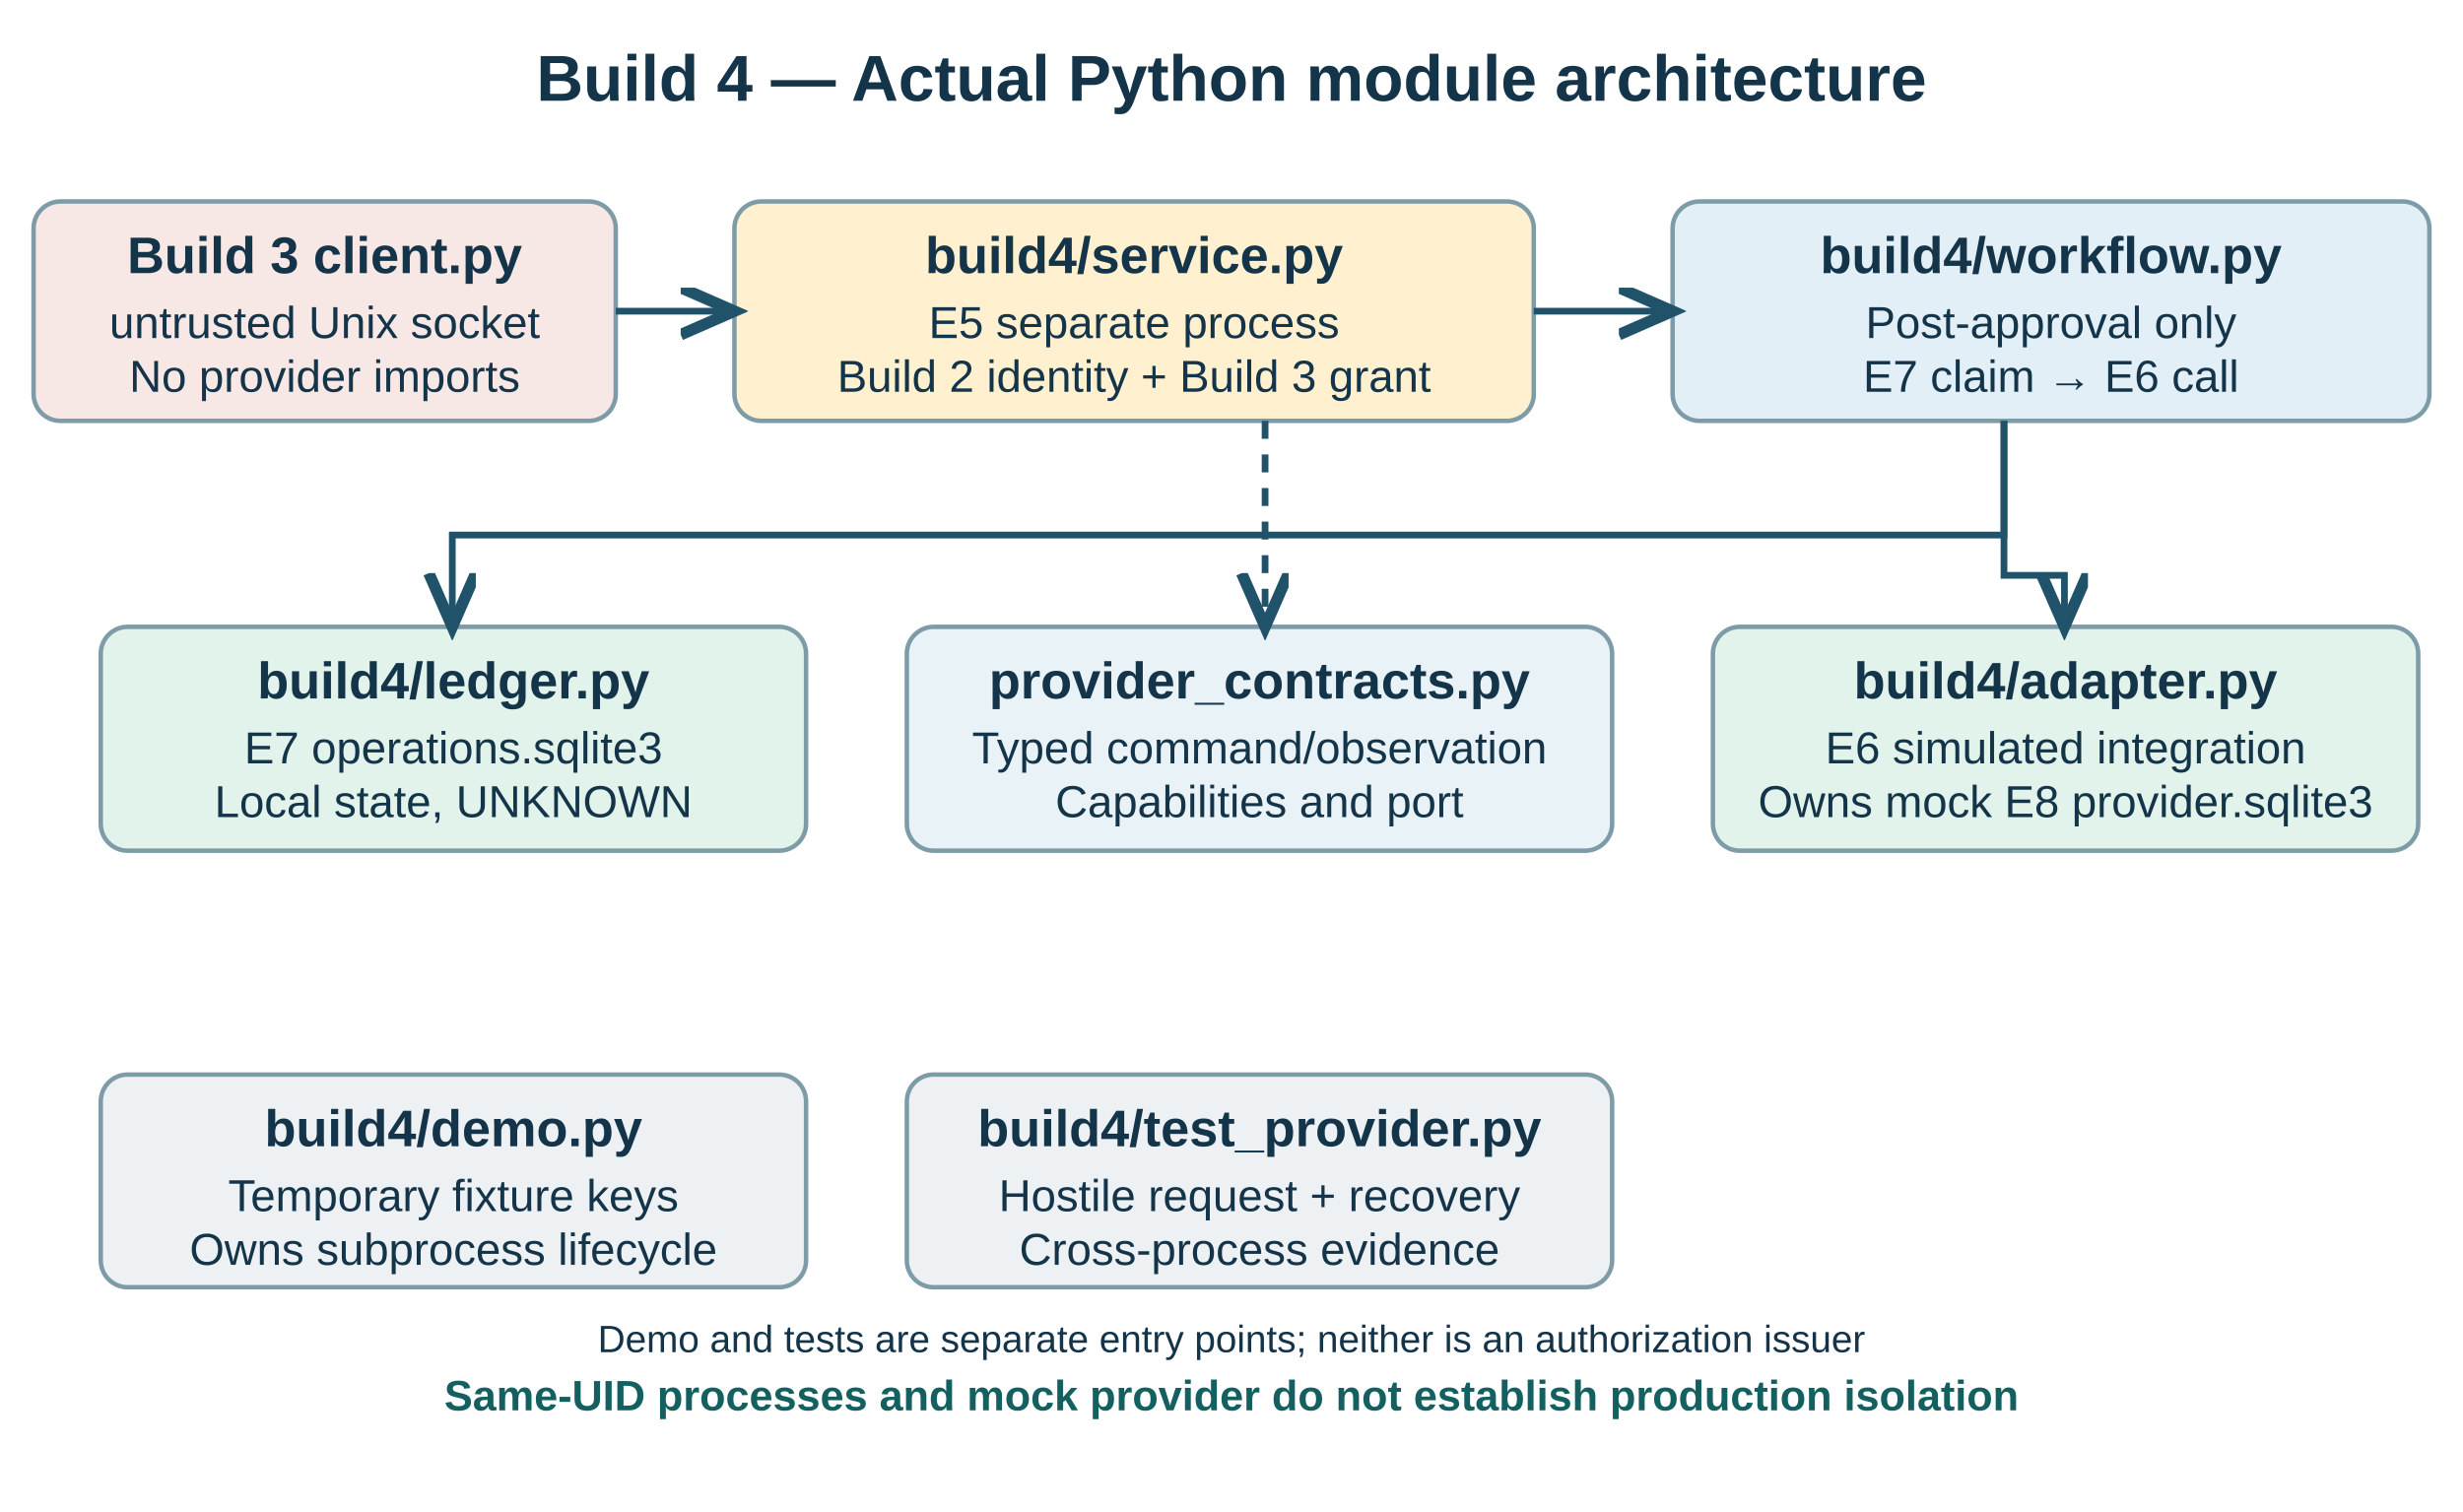
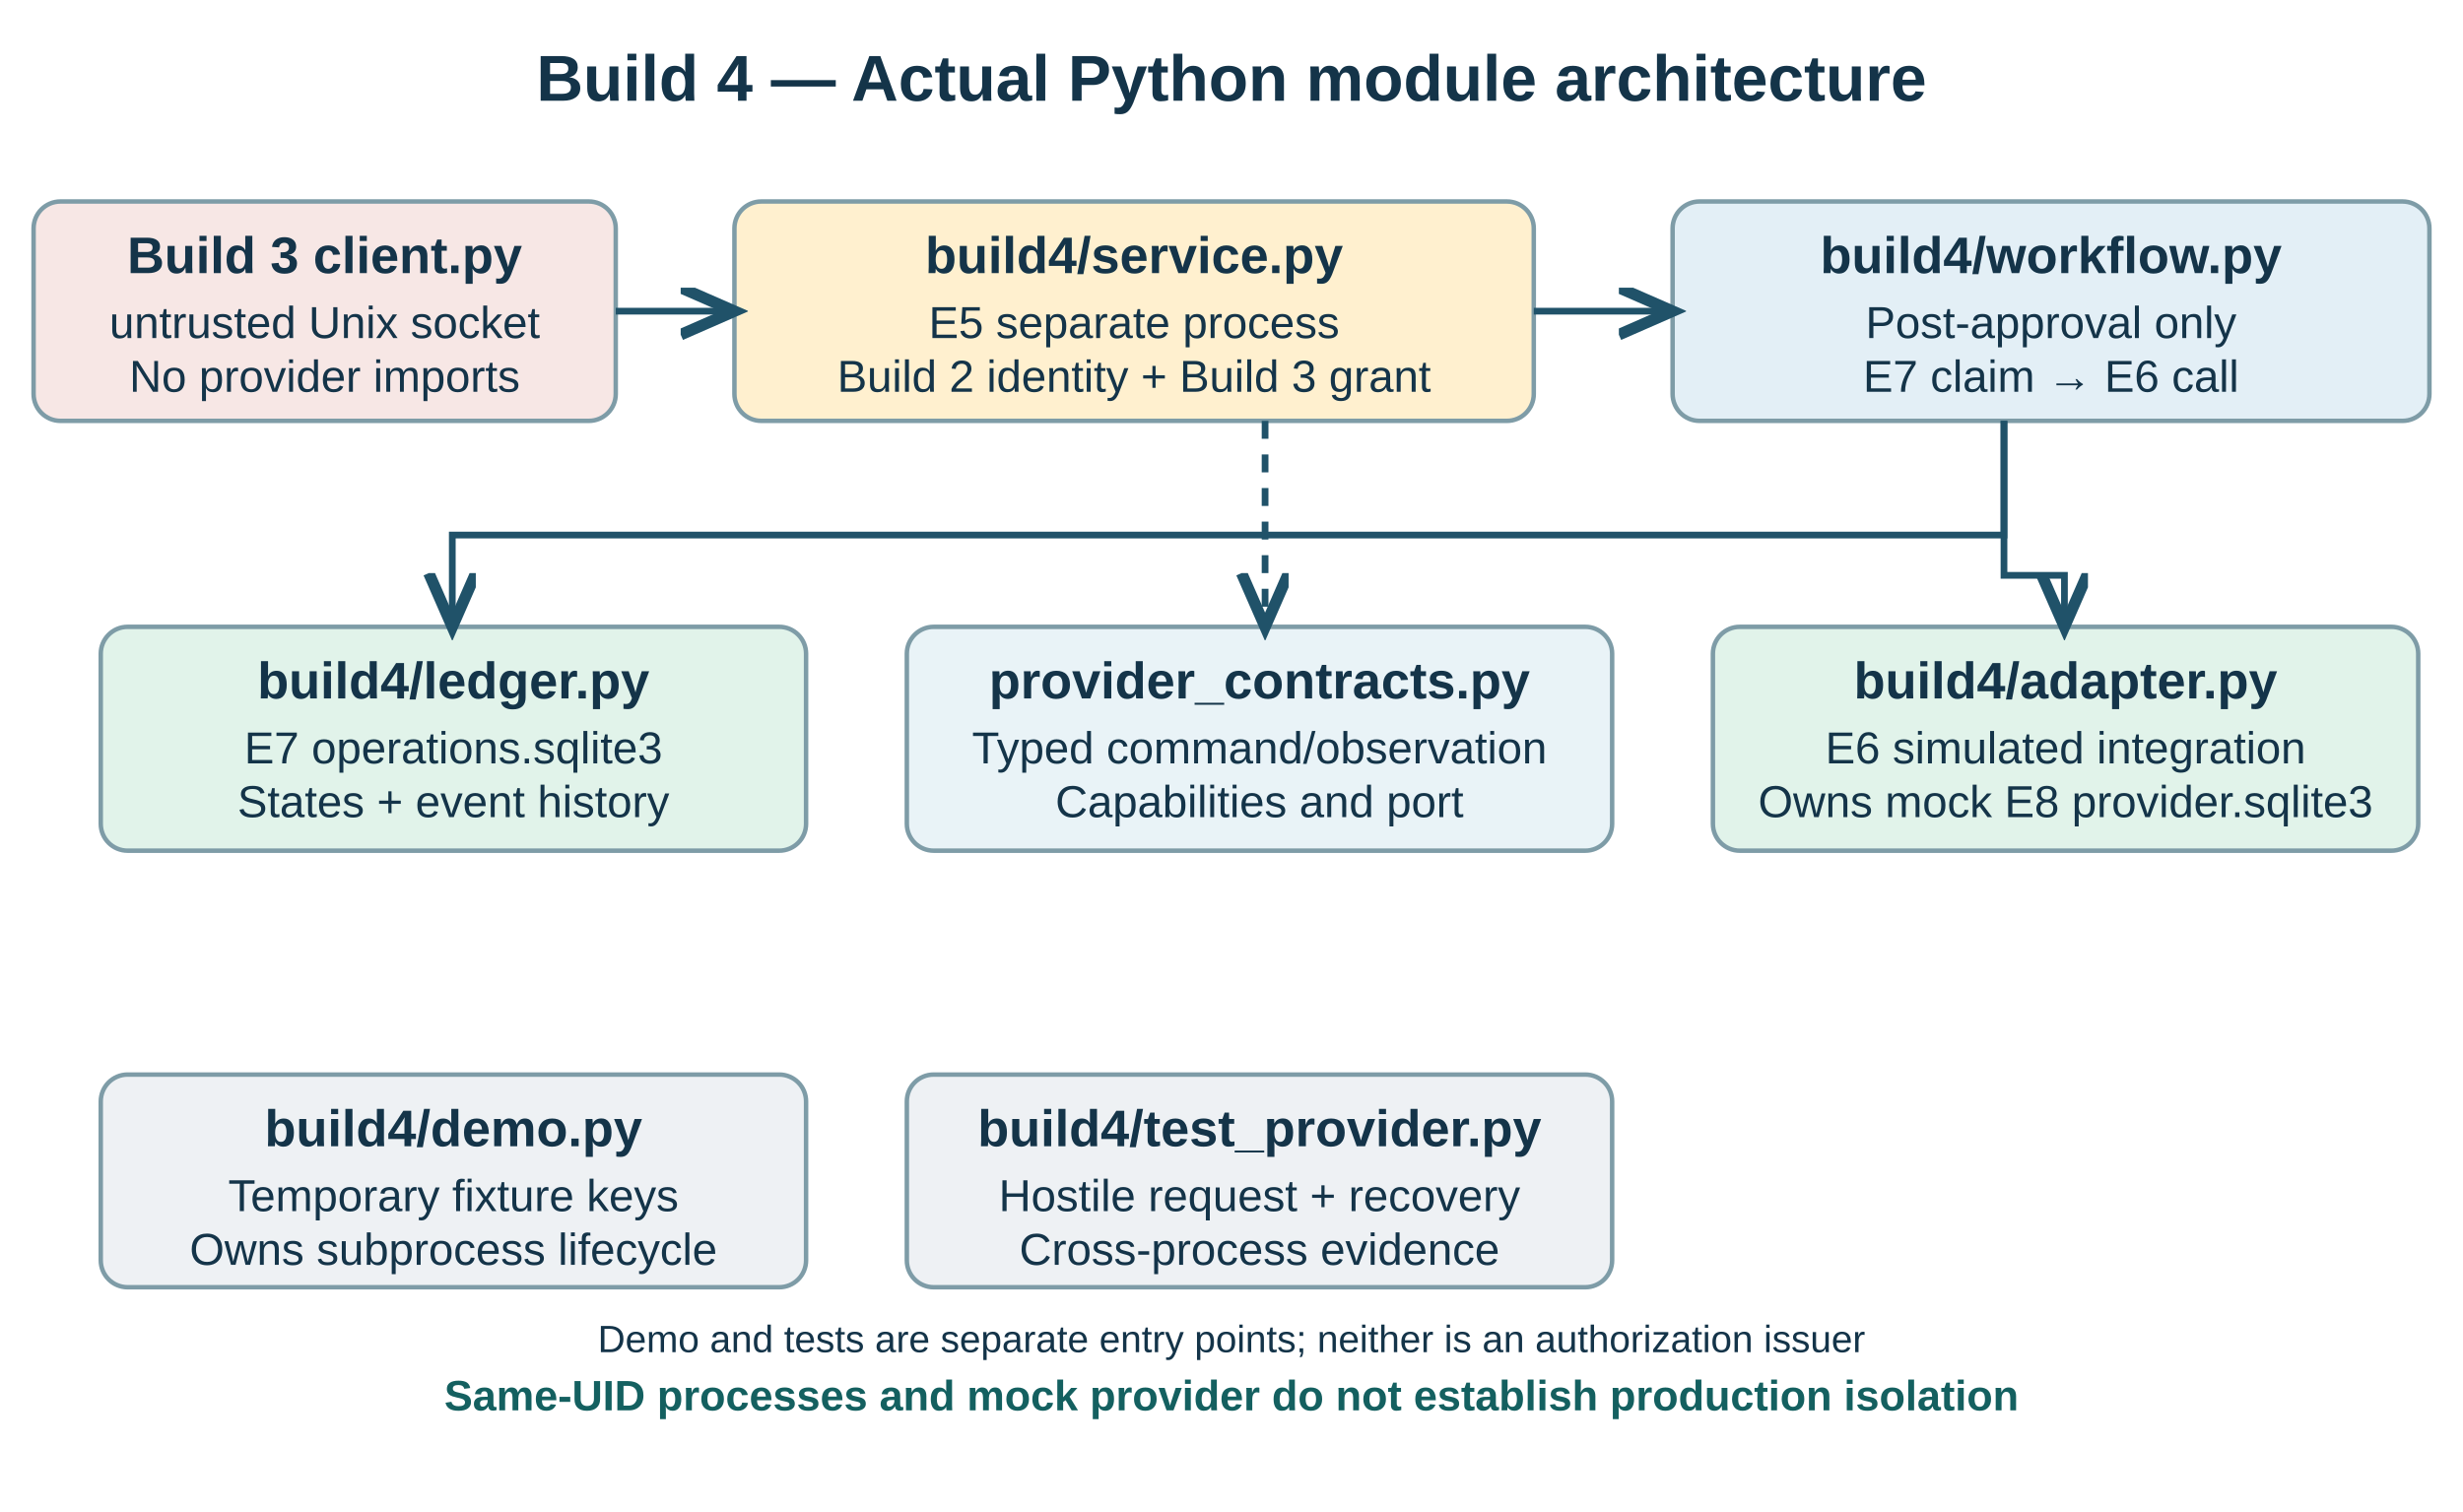
<svg xmlns="http://www.w3.org/2000/svg" width="1100" height="675" viewBox="0 0 1100 675">
  <defs>
    <marker id="arrow" markerWidth="10" markerHeight="10" refX="8" refY="3.5" orient="auto" markerUnits="strokeWidth">
      <path d="M0 0 L8 3.5 L0 7" fill="none" stroke="#205269" stroke-width="1.7" />
    </marker>
    <style>text{font-family:Arial,Helvetica,sans-serif;fill:#143449} .title{font-size:29px;font-weight:700}.head{font-size:23px;font-weight:700}.body{font-size:20px}.small{font-size:17px}.lane{font-size:19px;font-weight:700}.foot{font-size:19px;font-weight:700;fill:#146060}.big{font-size:27px;font-weight:600}.event{font-size:24px}</style>
  </defs>
  <text x="550" y="45" text-anchor="middle" class="title">Build 4 — Actual Python module architecture</text>
  <rect x="15" y="90" width="260" height="98" rx="12" fill="#f7e7e5" stroke="#7e9ca7" stroke-width="2" />
  <text x="145.0" y="122" text-anchor="middle" class="head">Build 3 client.py</text>
  <text x="145.0" y="151" text-anchor="middle" class="body">untrusted Unix socket</text>
  <text x="145.0" y="175" text-anchor="middle" class="body">No provider imports</text>
  <rect x="328" y="90" width="357" height="98" rx="12" fill="#fff0cf" stroke="#7e9ca7" stroke-width="2" />
  <text x="506.5" y="122" text-anchor="middle" class="head">build4/service.py</text>
  <text x="506.5" y="151" text-anchor="middle" class="body">E5 separate process</text>
  <text x="506.5" y="175" text-anchor="middle" class="body">Build 2 identity + Build 3 grant</text>
  <path d="M275,139 L328,139" fill="none" stroke="#205269" stroke-width="3" marker-end="url(#arrow)" />
  <rect x="747" y="90" width="338" height="98" rx="12" fill="#e3eff6" stroke="#7e9ca7" stroke-width="2" />
  <text x="916.0" y="122" text-anchor="middle" class="head">build4/workflow.py</text>
  <text x="916.0" y="151" text-anchor="middle" class="body">Post-approval only</text>
  <text x="916.0" y="175" text-anchor="middle" class="body">E7 claim → E6 call</text>
  <path d="M685,139 L747,139" fill="none" stroke="#205269" stroke-width="3" marker-end="url(#arrow)" />
  <rect x="45" y="280" width="315" height="100" rx="12" fill="#e1f3ea" stroke="#7e9ca7" stroke-width="2" />
  <text x="202.5" y="312" text-anchor="middle" class="head">build4/ledger.py</text>
  <text x="202.5" y="341" text-anchor="middle" class="body">E7 operations.sqlite3</text>
-   <text x="202.5" y="365" text-anchor="middle" class="body">Local state, UNKNOWN</text>
+   <text x="202.5" y="365" text-anchor="middle" class="body">States + event history</text>
  <rect x="405" y="280" width="315" height="100" rx="12" fill="#e9f3f7" stroke="#7e9ca7" stroke-width="2" />
  <text x="562.5" y="312" text-anchor="middle" class="head">provider_contracts.py</text>
  <text x="562.5" y="341" text-anchor="middle" class="body">Typed command/observation</text>
  <text x="562.5" y="365" text-anchor="middle" class="body">Capabilities and port</text>
  <rect x="765" y="280" width="315" height="100" rx="12" fill="#e1f3ea" stroke="#7e9ca7" stroke-width="2" />
  <text x="922.5" y="312" text-anchor="middle" class="head">build4/adapter.py</text>
  <text x="922.5" y="341" text-anchor="middle" class="body">E6 simulated integration</text>
  <text x="922.5" y="365" text-anchor="middle" class="body">Owns mock E8 provider.sqlite3</text>
  <path d="M895,188 L895,239 L202,239 L202,280" fill="none" stroke="#205269" stroke-width="3" marker-end="url(#arrow)" />
  <path d="M895,188 L895,257 L922,257 L922,280" fill="none" stroke="#205269" stroke-width="3" marker-end="url(#arrow)" />
  <path d="M565,188 L565,280" fill="none" stroke="#205269" stroke-width="3" stroke-dasharray="8 7" marker-end="url(#arrow)" />
  <rect x="45" y="480" width="315" height="95" rx="12" fill="#eef1f4" stroke="#7e9ca7" stroke-width="2" />
  <text x="202.5" y="512" text-anchor="middle" class="head">build4/demo.py</text>
  <text x="202.5" y="541" text-anchor="middle" class="body">Temporary fixture keys</text>
  <text x="202.5" y="565" text-anchor="middle" class="body">Owns subprocess lifecycle</text>
  <rect x="405" y="480" width="315" height="95" rx="12" fill="#eef1f4" stroke="#7e9ca7" stroke-width="2" />
  <text x="562.5" y="512" text-anchor="middle" class="head">build4/test_provider.py</text>
  <text x="562.5" y="541" text-anchor="middle" class="body">Hostile request + recovery</text>
  <text x="562.5" y="565" text-anchor="middle" class="body">Cross-process evidence</text>
  <text x="550" y="604" text-anchor="middle" class="small">Demo and tests are separate entry points; neither is an authorization issuer</text>
  <text x="550" y="630" text-anchor="middle" class="foot">Same-UID processes and mock provider do not establish production isolation</text>
</svg>
